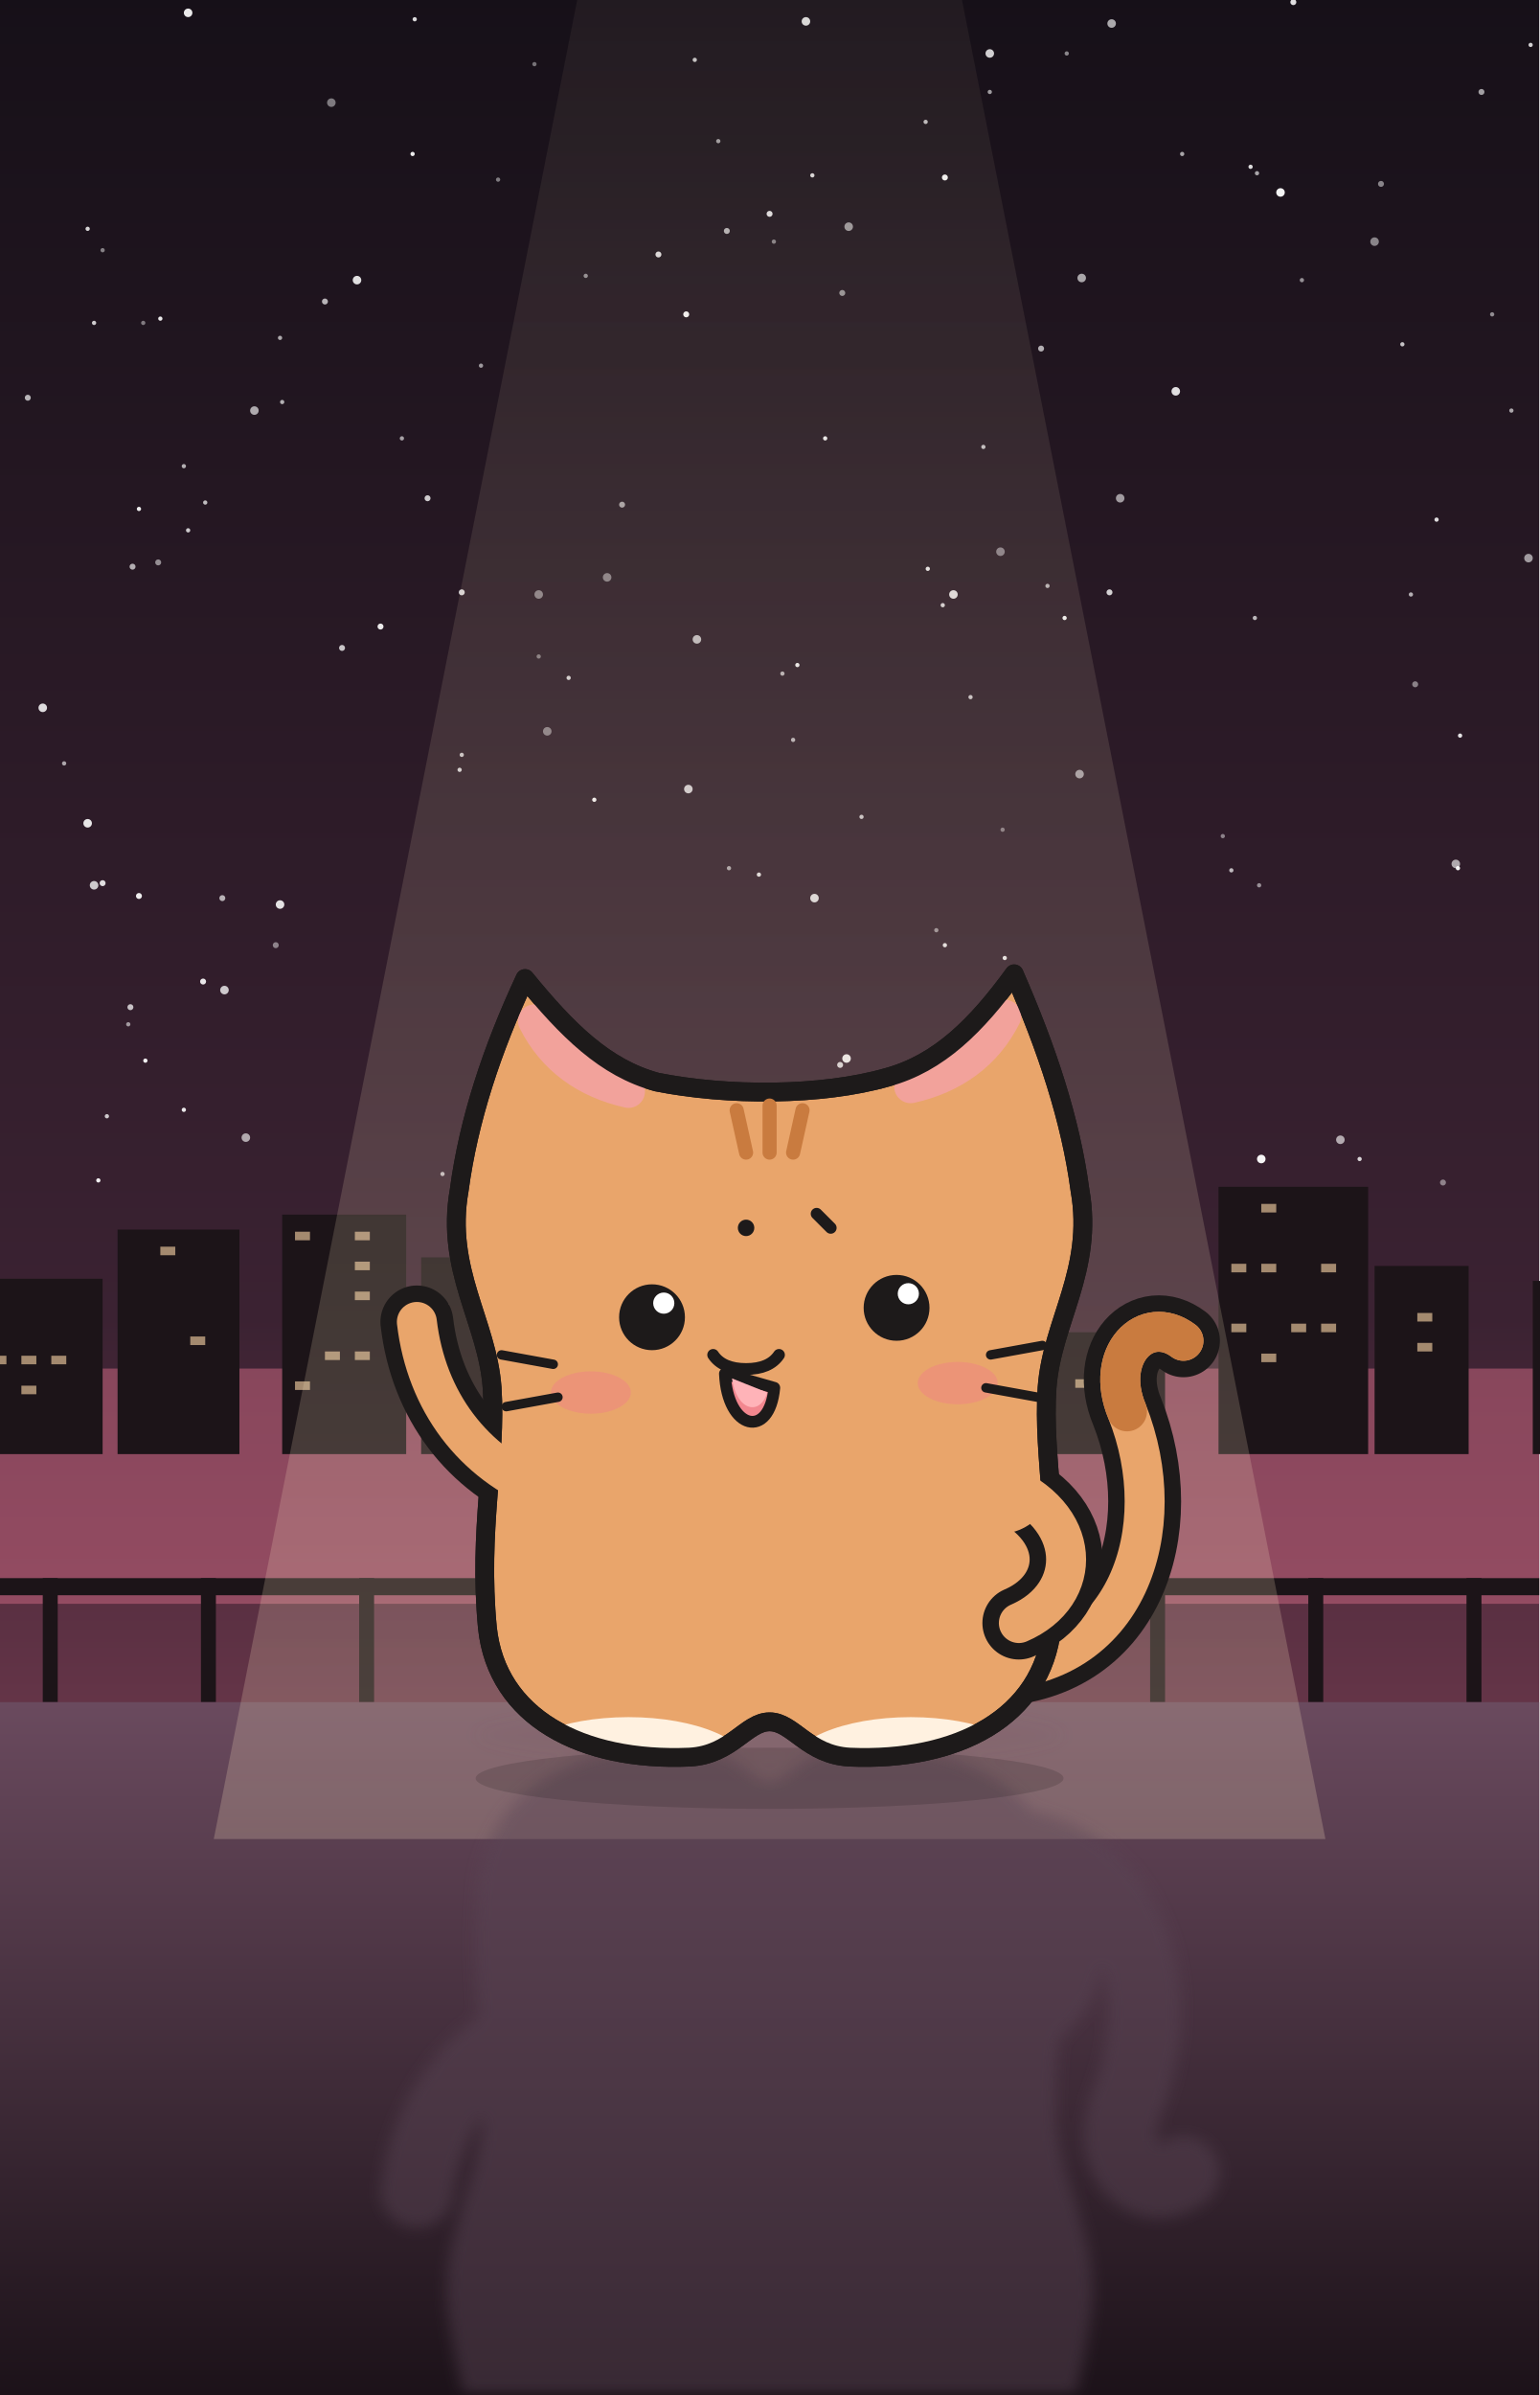
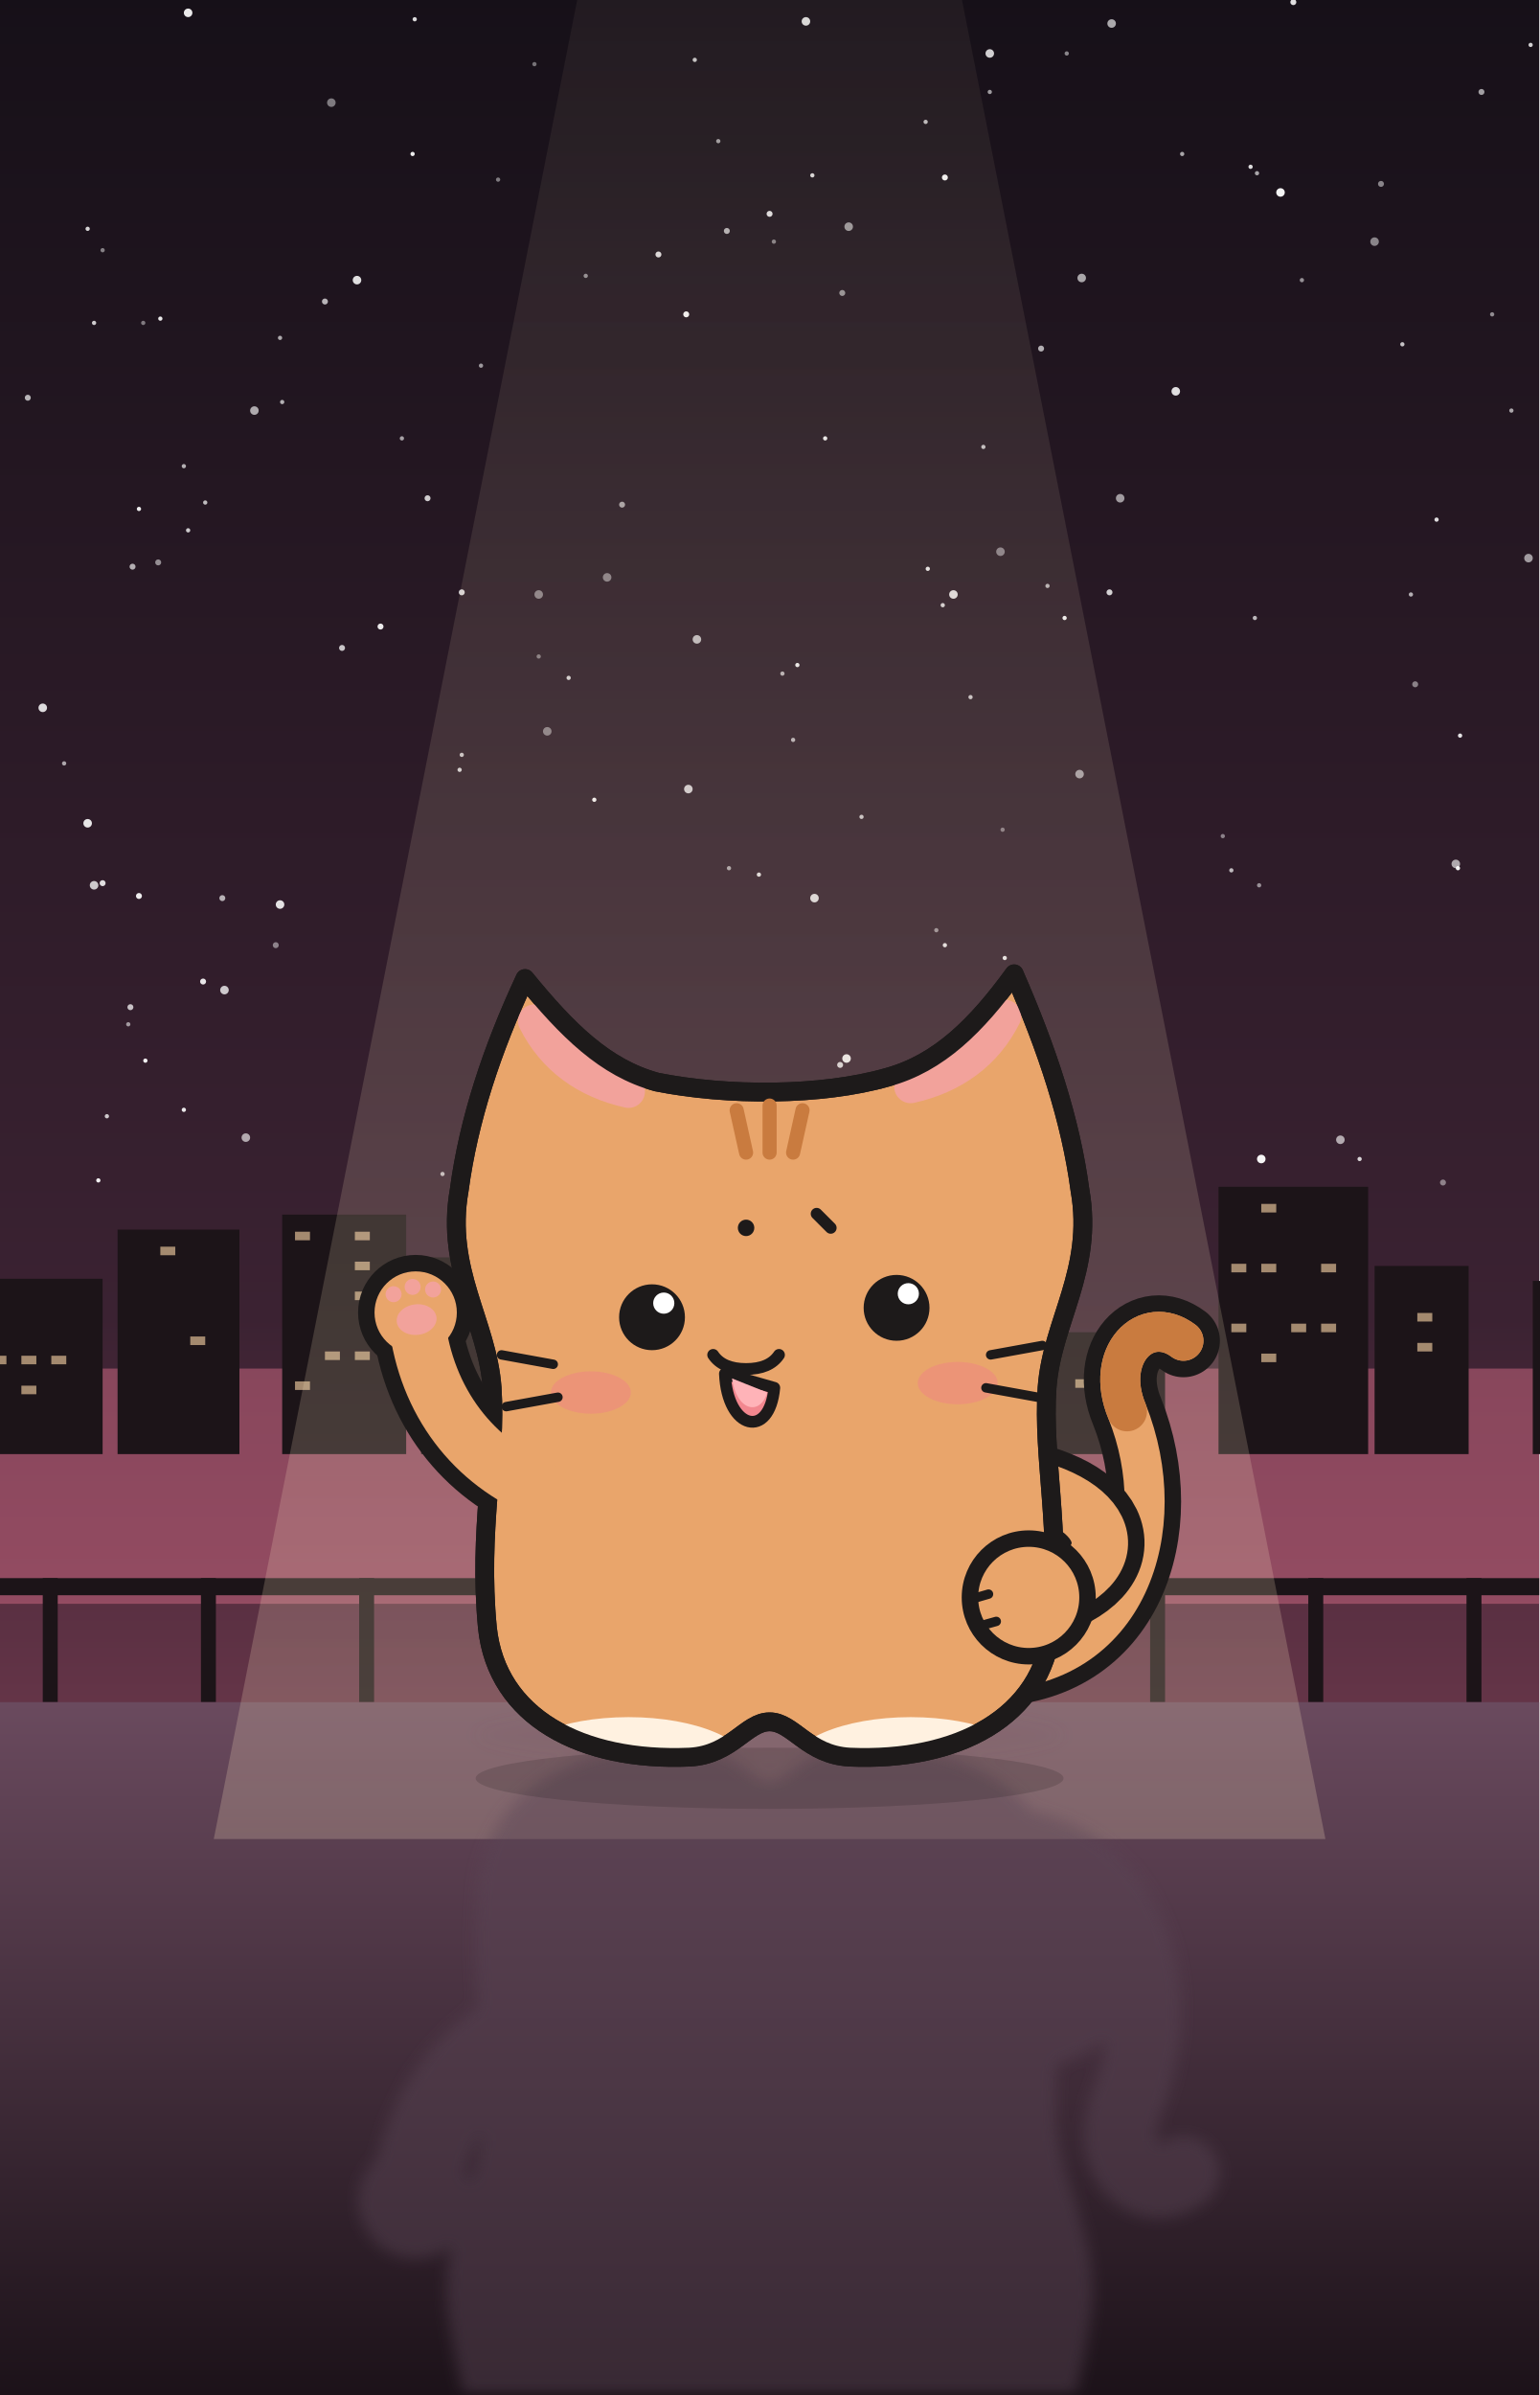
<svg xmlns="http://www.w3.org/2000/svg" viewBox="0 0 720 1120" width="720" height="1120">
  <defs>
    <clipPath id="tofu-clip">
      <path d="M200,432 C190,432 184,446 166,447 C120,449 84,430 80,392 C76,350 84,320 82,290 C80,262 62,240 68,206 C72,176 82,146 96,116 C114,138 130,154 152,160 C182,166 222,166 250,158 C272,152 288,136 304,114 C318,146 328,176 332,206 C338,240 320,262 318,290 C316,320 324,350 320,392 C316,430 280,449 234,447 C216,446 210,432 200,432 Z" />
    </clipPath>
    <mask id="tofu-arm-left-m" maskUnits="userSpaceOnUse" x="0" y="0" width="400" height="500">
      <rect width="400" height="500" fill="#fff" />
-       <circle cx="104" cy="334" r="40" fill="#000" clip-path="url(#tofu-clip)" />
+       <circle cx="104" cy="334" r="400" fill="#000" clip-path="url(#tofu-clip)" />
    </mask>
    <mask id="tofu-arm-right-m" maskUnits="userSpaceOnUse" x="0" y="0" width="400" height="500">
      <rect width="400" height="500" fill="#fff" />
-       <circle cx="298" cy="330" r="22" fill="#000" clip-path="url(#tofu-clip)" />
+       <circle cx="298" cy="330" r="400" fill="#000" clip-path="url(#tofu-clip)" />
    </mask>
    <linearGradient id="sky" x1="0" y1="0" x2="0" y2="1">
      <stop offset="0" stop-color="#161018" />
      <stop offset=".55" stop-color="#3b2232" />
      <stop offset="1" stop-color="#b0566f" />
    </linearGradient>
    <linearGradient id="floor" x1="0" y1="0" x2="0" y2="1">
      <stop offset="0" stop-color="#6a4a5e" />
      <stop offset="1" stop-color="#1c1219" />
    </linearGradient>
    <linearGradient id="beam" x1="0" y1="0" x2="0" y2="1">
      <stop offset="0" stop-color="#ffe7c2" stop-opacity=".05" />
      <stop offset="1" stop-color="#ffe7c2" stop-opacity=".22" />
    </linearGradient>
    <filter id="shade">
      <feColorMatrix type="matrix" values="0 0 0 0 .1  0 0 0 0 .06  0 0 0 0 .09  0 0 0 1 0" />
      <feGaussianBlur stdDeviation="3" />
    </filter>
    <g id="tofu">
      <g id="shadow" class="L-shadow">
        <ellipse cx="200" cy="456" rx="125" ry="13" fill="#000" opacity=".14" />
      </g>
      <g id="tail" class="L-tail" data-pivot="292 405">
        <path d="M292,410 C352,410 372,350 352,300 C342,276 360,258 376,270" fill="none" stroke="#1d1a1a" stroke-width="31" stroke-linecap="round" stroke-linejoin="round" />
        <path d="M292,410 C352,410 372,350 352,300 C342,276 360,258 376,270" fill="none" stroke="#e9a56b" stroke-width="17" stroke-linecap="round" stroke-linejoin="round" />
        <path d="M352,300 C342,276 360,258 376,270" fill="none" stroke="#c97b3f" stroke-width="17" stroke-linecap="round" />
      </g>
+       <g id="arm-right" class="L-arm-right" data-pivot="298 330">
+         <path d="M298,330 C346,336 356,366 314,378" fill="none" stroke="#1d1a1a" stroke-width="38" stroke-linecap="round" stroke-linejoin="round" />
+         <path d="M298,330 C346,336 356,366 314,378" fill="none" stroke="#e9a56b" stroke-width="24" stroke-linecap="round" stroke-linejoin="round" />
+       </g>
      <g id="body" class="L-body" data-pivot="200 440">
        <g id="body-base" class="L-body-base">
          <path d="M200,432 C190,432 184,446 166,447 C120,449 84,430 80,392 C76,350 84,320 82,290 C80,262 62,240 68,206 C72,176 82,146 96,116 C114,138 130,154 152,160 C182,166 222,166 250,158 C272,152 288,136 304,114 C318,146 328,176 332,206 C338,240 320,262 318,290 C316,320 324,350 320,392 C316,430 280,449 234,447 C216,446 210,432 200,432 Z" fill="#e9a56b" stroke="#1d1a1a" stroke-width="8" stroke-linejoin="round" stroke-linecap="round" />
          <g clip-path="url(#tofu-clip)">
            <path d="M100,134 C108,150 122,160 140,164 C122,158 108,148 100,134 Z" fill="#f2a29b" stroke="#f2a29b" stroke-width="14" stroke-linejoin="round" />
            <path d="M300,132 C292,148 278,158 260,162 C278,156 292,146 300,132 Z" fill="#f2a29b" stroke="#f2a29b" stroke-width="14" stroke-linejoin="round" />
            <ellipse cx="140" cy="452" rx="52" ry="22" fill="#fff1e0" />
            <ellipse cx="260" cy="452" rx="52" ry="22" fill="#fff1e0" />
          </g>
          <path d="M200,432 C190,432 184,446 166,447 C120,449 84,430 80,392 C76,350 84,320 82,290 C80,262 62,240 68,206 C72,176 82,146 96,116 C114,138 130,154 152,160 C182,166 222,166 250,158 C272,152 288,136 304,114 C318,146 328,176 332,206 C338,240 320,262 318,290 C316,320 324,350 320,392 C316,430 280,449 234,447 C216,446 210,432 200,432 Z" fill="none" stroke="#1d1a1a" stroke-width="8" stroke-linejoin="round" />
        </g>
        <g id="stripes" class="L-stripes">
          <path d="M186,172 l4,18 M200,170 v20 M214,172 l-4,18" fill="none" stroke="#c97b3f" stroke-width="6" stroke-linecap="round" stroke-linejoin="round" />
        </g>
        <g transform="translate(0,46)">
          <g id="brows" class="L-brows" data-pivot="205 174">
            <circle cx="190" cy="176" r="3.5" fill="#1d1a1a" />
            <path d="M220,170 l6,6" fill="none" stroke="#1d1a1a" stroke-width="5" stroke-linecap="round" stroke-linejoin="round" />
          </g>
          <g id="eyes" class="L-eyes" data-pivot="204 212">
            <circle cx="150" cy="214" r="14" fill="#1d1a1a" />
            <circle cx="155" cy="208" r="4.5" fill="#fff" />
            <circle cx="254" cy="210" r="14" fill="#1d1a1a" />
            <circle cx="259" cy="204" r="4.5" fill="#fff" />
          </g>
          <g id="blush" class="L-blush">
            <ellipse cx="124" cy="246" rx="17" ry="9" fill="#f07f86" opacity=".45" />
            <ellipse cx="280" cy="242" rx="17" ry="9" fill="#f07f86" opacity=".45" />
          </g>
          <g id="whiskers" class="L-whiskers">
            <path d="M108,234 l-22,-4 M110,248 l-22,4 M294,230 l22,-4 M292,244 l22,4" fill="none" stroke="#1d1a1a" stroke-width="4" stroke-linecap="round" stroke-linejoin="round" />
          </g>
          <g id="mouth-open" class="L-mouth-open" data-pivot="190 245">
            <path d="M190,236 q-10,0 -14,-6 M190,236 q10,0 14,-6" fill="none" stroke="#1d1a1a" stroke-width="5" stroke-linecap="round" stroke-linejoin="round" />
            <path d="M181,238 C182,262 200,266 202,244 Z" fill="#f2878f" stroke="#1d1a1a" stroke-width="5" stroke-linejoin="round" stroke-linecap="round" />
            <path d="M184,240 C186,254 196,256 199,246" fill="#ffb3b8" />
          </g>
          <g id="mouth-closed" class="L-mouth-closed" data-pivot="190 236" style="display:none">
            <path d="M176,232 q7,9 14,0 q7,9 14,0" fill="none" stroke="#1d1a1a" stroke-width="5" stroke-linecap="round" stroke-linejoin="round" />
          </g>
        </g>
      </g>
      <g id="arm-left" class="L-arm-left" data-pivot="104 334">
-         <path d="M104,334 C74,322 54,296 50,262" mask="url(#tofu-arm-left-m)" fill="none" stroke="#1d1a1a" stroke-width="31" stroke-linecap="round" stroke-linejoin="round" />
-         <path d="M104,334 C74,322 54,296 50,262" fill="none" stroke="#e9a56b" stroke-width="17" stroke-linecap="round" stroke-linejoin="round" />
-       </g>
-       <g id="arm-right" class="L-arm-right" data-pivot="298 330">
-         <path d="M298,330 C334,344 334,378 306,390" mask="url(#tofu-arm-right-m)" fill="none" stroke="#1d1a1a" stroke-width="31" stroke-linecap="round" stroke-linejoin="round" />
-         <path d="M298,330 C334,344 334,378 306,390" fill="none" stroke="#e9a56b" stroke-width="17" stroke-linecap="round" stroke-linejoin="round" />
+         <path d="M104,334 C74,322 54,296 50,262" mask="url(#tofu-arm-left-m)" fill="none" stroke="#1d1a1a" stroke-width="38" stroke-linecap="round" stroke-linejoin="round" />
+         <circle cx="49.5" cy="258.0" r="21" fill="#e9a56b" stroke="#1d1a1a" stroke-width="7" />
+         <path d="M104,334 C74,322 54,296 50,262" fill="none" stroke="#e9a56b" stroke-width="24" stroke-linecap="round" stroke-linejoin="round" />
+         <ellipse cx="49.9" cy="261.0" rx="6.5" ry="8.5" transform="rotate(-96.7 49.9 261.0)" fill="#f2a29b" />
+         <circle cx="40.1" cy="250.2" r="3.4" fill="#f2a29b" />
+         <circle cx="48.2" cy="247.1" r="3.4" fill="#f2a29b" />
+         <circle cx="56.9" cy="248.2" r="3.4" fill="#f2a29b" />
+       </g>
+       <g id="paw-right" class="L-paw-right" data-pivot="298 330">
+         <circle cx="310.2" cy="379.1" r="25" fill="#e9a56b" stroke="#1d1a1a" stroke-width="7" />
+         <path d="M287.8,391.7 L296.4,389.3" fill="none" stroke="#1d1a1a" stroke-width="4" stroke-linecap="round" stroke-linejoin="round" />
+         <path d="M284.5,380.2 L293.1,377.7" fill="none" stroke="#1d1a1a" stroke-width="4" stroke-linecap="round" stroke-linejoin="round" />
      </g>
    </g>
  </defs>
  <rect width="720" height="1120" fill="url(#sky)" />
  <circle cx="233" cy="84" r="1" fill="#fff" opacity="0.44" />
  <circle cx="386" cy="205" r="1" fill="#fff" opacity="0.90" />
  <circle cx="155" cy="48" r="2" fill="#fff" opacity="0.44" />
  <circle cx="65" cy="238" r="1" fill="#fff" opacity="0.92" />
  <circle cx="454" cy="326" r="1" fill="#fff" opacity="0.72" />
  <circle cx="286" cy="547" r="1" fill="#fff" opacity="0.71" />
  <circle cx="96" cy="235" r="1" fill="#fff" opacity="0.71" />
  <circle cx="403" cy="382" r="1" fill="#fff" opacity="0.72" />
  <circle cx="460" cy="209" r="1" fill="#fff" opacity="0.71" />
  <circle cx="446" cy="278" r="2" fill="#fff" opacity="0.83" />
  <circle cx="335" cy="517" r="1.4" fill="#fff" opacity="0.56" />
  <circle cx="572" cy="391" r="1" fill="#fff" opacity="0.45" />
  <circle cx="216" cy="277" r="1.4" fill="#fff" opacity="0.80" />
  <circle cx="207" cy="549" r="1" fill="#fff" opacity="0.68" />
  <circle cx="119" cy="192" r="2" fill="#fff" opacity="0.63" />
  <circle cx="693" cy="43" r="1.4" fill="#fff" opacity="0.59" />
  <circle cx="252" cy="278" r="2" fill="#fff" opacity="0.44" />
  <circle cx="67" cy="151" r="1" fill="#fff" opacity="0.43" />
  <circle cx="505" cy="362" r="2" fill="#fff" opacity="0.56" />
  <circle cx="278" cy="374" r="1" fill="#fff" opacity="0.92" />
  <circle cx="256" cy="342" r="2" fill="#fff" opacity="0.43" />
  <circle cx="553" cy="72" r="1" fill="#fff" opacity="0.62" />
  <circle cx="660" cy="278" r="1" fill="#fff" opacity="0.65" />
  <circle cx="396" cy="495" r="2" fill="#fff" opacity="0.88" />
  <circle cx="200" cy="233" r="1.4" fill="#fff" opacity="0.78" />
  <circle cx="274" cy="129" r="1" fill="#fff" opacity="0.50" />
  <circle cx="167" cy="131" r="2" fill="#fff" opacity="0.86" />
  <circle cx="131" cy="158" r="1" fill="#fff" opacity="0.63" />
  <circle cx="266" cy="317" r="1" fill="#fff" opacity="0.78" />
  <circle cx="371" cy="346" r="1" fill="#fff" opacity="0.65" />
  <circle cx="627" cy="533" r="2" fill="#fff" opacity="0.62" />
  <circle cx="284" cy="270" r="2" fill="#fff" opacity="0.43" />
  <circle cx="48" cy="117" r="1" fill="#fff" opacity="0.46" />
  <circle cx="433" cy="57" r="1" fill="#fff" opacity="0.70" />
  <circle cx="683" cy="344" r="1" fill="#fff" opacity="0.88" />
  <circle cx="442" cy="83" r="1.4" fill="#fff" opacity="0.93" />
  <circle cx="434" cy="266" r="1" fill="#fff" opacity="0.87" />
  <circle cx="715" cy="261" r="2" fill="#fff" opacity="0.57" />
  <circle cx="104" cy="420" r="1.4" fill="#fff" opacity="0.66" />
  <circle cx="498" cy="289" r="1" fill="#fff" opacity="0.92" />
  <circle cx="380" cy="82" r="1" fill="#fff" opacity="0.82" />
  <circle cx="215" cy="360" r="1" fill="#fff" opacity="0.78" />
  <circle cx="188" cy="205" r="1" fill="#fff" opacity="0.60" />
  <circle cx="160" cy="303" r="1.4" fill="#fff" opacity="0.75" />
  <circle cx="442" cy="442" r="1" fill="#fff" opacity="0.84" />
  <circle cx="589" cy="414" r="1" fill="#fff" opacity="0.51" />
  <circle cx="355" cy="409" r="1" fill="#fff" opacity="0.83" />
  <circle cx="340" cy="108" r="1.4" fill="#fff" opacity="0.65" />
  <circle cx="675" cy="553" r="1.4" fill="#fff" opacity="0.44" />
  <circle cx="74" cy="263" r="1.4" fill="#fff" opacity="0.51" />
  <circle cx="449" cy="504" r="1" fill="#fff" opacity="0.66" />
  <circle cx="470" cy="448" r="1" fill="#fff" opacity="0.86" />
  <circle cx="86" cy="218" r="1" fill="#fff" opacity="0.66" />
  <circle cx="129" cy="442" r="1.4" fill="#fff" opacity="0.45" />
  <circle cx="681" cy="404" r="2" fill="#fff" opacity="0.62" />
  <circle cx="682" cy="406" r="1" fill="#fff" opacity="0.95" />
  <circle cx="20" cy="331" r="2" fill="#fff" opacity="0.84" />
  <circle cx="105" cy="463" r="2" fill="#fff" opacity="0.76" />
  <circle cx="252" cy="307" r="1" fill="#fff" opacity="0.41" />
  <circle cx="576" cy="407" r="1" fill="#fff" opacity="0.69" />
  <circle cx="672" cy="243" r="1" fill="#fff" opacity="0.85" />
  <circle cx="152" cy="141" r="1.4" fill="#fff" opacity="0.68" />
  <circle cx="550" cy="183" r="2" fill="#fff" opacity="0.86" />
  <circle cx="44" cy="414" r="2" fill="#fff" opacity="0.76" />
  <circle cx="587" cy="289" r="1" fill="#fff" opacity="0.69" />
  <circle cx="377" cy="10" r="2" fill="#fff" opacity="0.83" />
  <circle cx="438" cy="435" r="1" fill="#fff" opacity="0.49" />
  <circle cx="341" cy="406" r="1" fill="#fff" opacity="0.58" />
  <circle cx="373" cy="311" r="1" fill="#fff" opacity="0.89" />
  <circle cx="41" cy="107" r="1" fill="#fff" opacity="0.82" />
  <circle cx="366" cy="315" r="1" fill="#fff" opacity="0.64" />
  <circle cx="441" cy="283" r="1" fill="#fff" opacity="0.78" />
  <circle cx="326" cy="299" r="2" fill="#fff" opacity="0.68" />
  <circle cx="178" cy="293" r="1.4" fill="#fff" opacity="0.91" />
  <circle cx="643" cy="113" r="2" fill="#fff" opacity="0.48" />
  <circle cx="88" cy="248" r="1" fill="#fff" opacity="0.77" />
  <circle cx="308" cy="119" r="1.4" fill="#fff" opacity="0.83" />
  <circle cx="646" cy="86" r="1.4" fill="#fff" opacity="0.48" />
  <circle cx="636" cy="542" r="1" fill="#fff" opacity="0.81" />
  <circle cx="68" cy="496" r="1" fill="#fff" opacity="0.94" />
  <circle cx="599" cy="90" r="2" fill="#fff" opacity="0.95" />
  <circle cx="291" cy="236" r="1.4" fill="#fff" opacity="0.58" />
  <circle cx="520" cy="11" r="2" fill="#fff" opacity="0.64" />
  <circle cx="13" cy="186" r="1.4" fill="#fff" opacity="0.68" />
  <circle cx="46" cy="552" r="1" fill="#fff" opacity="0.93" />
  <circle cx="75" cy="149" r="1" fill="#fff" opacity="0.90" />
  <circle cx="131" cy="423" r="2" fill="#fff" opacity="0.87" />
  <circle cx="487" cy="530" r="2" fill="#fff" opacity="0.48" />
  <circle cx="662" cy="320" r="1.4" fill="#fff" opacity="0.45" />
  <circle cx="41" cy="385" r="2" fill="#fff" opacity="0.89" />
  <circle cx="194" cy="9" r="1" fill="#fff" opacity="0.84" />
  <circle cx="60" cy="479" r="1" fill="#fff" opacity="0.55" />
  <circle cx="88" cy="6" r="2" fill="#fff" opacity="0.91" />
  <circle cx="193" cy="72" r="1" fill="#fff" opacity="0.92" />
  <circle cx="698" cy="147" r="1" fill="#fff" opacity="0.51" />
  <circle cx="225" cy="171" r="1" fill="#fff" opacity="0.56" />
  <circle cx="360" cy="100" r="1.4" fill="#fff" opacity="0.84" />
  <circle cx="716" cy="21" r="1" fill="#fff" opacity="0.80" />
  <circle cx="397" cy="106" r="2" fill="#fff" opacity="0.54" />
  <circle cx="322" cy="369" r="2" fill="#fff" opacity="0.76" />
  <circle cx="393" cy="498" r="1.4" fill="#fff" opacity="0.78" />
  <circle cx="707" cy="192" r="1" fill="#fff" opacity="0.62" />
  <circle cx="250" cy="30" r="1" fill="#fff" opacity="0.41" />
  <circle cx="450" cy="493" r="2" fill="#fff" opacity="0.49" />
  <circle cx="61" cy="471" r="1.4" fill="#fff" opacity="0.73" />
  <circle cx="499" cy="25" r="1" fill="#fff" opacity="0.49" />
  <circle cx="321" cy="147" r="1.4" fill="#fff" opacity="0.93" />
  <circle cx="394" cy="137" r="1.4" fill="#fff" opacity="0.52" />
  <circle cx="132" cy="188" r="1" fill="#fff" opacity="0.66" />
  <circle cx="362" cy="113" r="1" fill="#fff" opacity="0.45" />
  <circle cx="588" cy="81" r="1" fill="#fff" opacity="0.62" />
  <circle cx="216" cy="353" r="1" fill="#fff" opacity="0.72" />
  <circle cx="381" cy="420" r="2" fill="#fff" opacity="0.82" />
  <circle cx="519" cy="277" r="1.4" fill="#fff" opacity="0.80" />
  <circle cx="463" cy="25" r="2" fill="#fff" opacity="0.80" />
  <circle cx="585" cy="78" r="1" fill="#fff" opacity="0.85" />
  <circle cx="421" cy="500" r="1" fill="#fff" opacity="0.45" />
  <circle cx="30" cy="357" r="1" fill="#fff" opacity="0.61" />
  <circle cx="325" cy="28" r="1" fill="#fff" opacity="0.74" />
  <circle cx="490" cy="274" r="1" fill="#fff" opacity="0.65" />
  <circle cx="50" cy="522" r="1" fill="#fff" opacity="0.76" />
  <circle cx="48" cy="413" r="1.4" fill="#fff" opacity="0.85" />
  <circle cx="609" cy="131" r="1" fill="#fff" opacity="0.53" />
  <circle cx="468" cy="258" r="2" fill="#fff" opacity="0.44" />
  <circle cx="656" cy="161" r="1" fill="#fff" opacity="0.74" />
  <circle cx="463" cy="43" r="1" fill="#fff" opacity="0.58" />
  <circle cx="469" cy="388" r="1" fill="#fff" opacity="0.41" />
  <circle cx="44" cy="151" r="1" fill="#fff" opacity="0.78" />
  <circle cx="487" cy="163" r="1.4" fill="#fff" opacity="0.66" />
  <circle cx="336" cy="66" r="1" fill="#fff" opacity="0.57" />
  <circle cx="62" cy="265" r="1.4" fill="#fff" opacity="0.65" />
  <circle cx="590" cy="542" r="2" fill="#fff" opacity="0.95" />
  <circle cx="279" cy="513" r="1" fill="#fff" opacity="0.44" />
  <circle cx="65" cy="419" r="1.4" fill="#fff" opacity="0.92" />
  <circle cx="95" cy="459" r="1.4" fill="#fff" opacity="0.89" />
  <circle cx="506" cy="130" r="2" fill="#fff" opacity="0.62" />
  <circle cx="115" cy="532" r="2" fill="#fff" opacity="0.62" />
  <circle cx="524" cy="233" r="2" fill="#fff" opacity="0.57" />
  <circle cx="605" cy="1" r="1.4" fill="#fff" opacity="0.86" />
  <circle cx="86" cy="519" r="1" fill="#fff" opacity="0.90" />
  <rect x="0" y="640" width="720" height="110" fill="#c3627c" opacity=".55" />
  <rect x="-10" y="598" width="58" height="82" fill="#1c1418" />
  <rect x="-4" y="634" width="7" height="4" fill="#ffd9a8" opacity=".6" />
  <rect x="10" y="634" width="7" height="4" fill="#ffd9a8" opacity=".6" />
  <rect x="24" y="634" width="7" height="4" fill="#ffd9a8" opacity=".6" />
  <rect x="10" y="648" width="7" height="4" fill="#ffd9a8" opacity=".6" />
  <rect x="55" y="575" width="57" height="105" fill="#1c1418" />
  <rect x="75" y="583" width="7" height="4" fill="#ffd9a8" opacity=".6" />
  <rect x="89" y="625" width="7" height="4" fill="#ffd9a8" opacity=".6" />
  <rect x="132" y="568" width="58" height="112" fill="#1c1418" />
  <rect x="138" y="576" width="7" height="4" fill="#ffd9a8" opacity=".6" />
  <rect x="166" y="576" width="7" height="4" fill="#ffd9a8" opacity=".6" />
  <rect x="166" y="590" width="7" height="4" fill="#ffd9a8" opacity=".6" />
  <rect x="166" y="604" width="7" height="4" fill="#ffd9a8" opacity=".6" />
  <rect x="152" y="632" width="7" height="4" fill="#ffd9a8" opacity=".6" />
  <rect x="166" y="632" width="7" height="4" fill="#ffd9a8" opacity=".6" />
  <rect x="138" y="646" width="7" height="4" fill="#ffd9a8" opacity=".6" />
  <rect x="197" y="588" width="68" height="92" fill="#1c1418" />
  <rect x="231" y="596" width="7" height="4" fill="#ffd9a8" opacity=".6" />
  <rect x="245" y="596" width="7" height="4" fill="#ffd9a8" opacity=".6" />
  <rect x="203" y="610" width="7" height="4" fill="#ffd9a8" opacity=".6" />
  <rect x="231" y="610" width="7" height="4" fill="#ffd9a8" opacity=".6" />
  <rect x="245" y="610" width="7" height="4" fill="#ffd9a8" opacity=".6" />
  <rect x="203" y="624" width="7" height="4" fill="#ffd9a8" opacity=".6" />
  <rect x="275" y="649" width="88" height="31" fill="#1c1418" />
  <rect x="378" y="632" width="57" height="48" fill="#1c1418" />
  <rect x="398" y="640" width="7" height="4" fill="#ffd9a8" opacity=".6" />
  <rect x="455" y="623" width="90" height="57" fill="#1c1418" />
  <rect x="475" y="631" width="7" height="4" fill="#ffd9a8" opacity=".6" />
  <rect x="503" y="645" width="7" height="4" fill="#ffd9a8" opacity=".6" />
  <rect x="570" y="555" width="70" height="125" fill="#1c1418" />
  <rect x="590" y="563" width="7" height="4" fill="#ffd9a8" opacity=".6" />
  <rect x="576" y="591" width="7" height="4" fill="#ffd9a8" opacity=".6" />
  <rect x="590" y="591" width="7" height="4" fill="#ffd9a8" opacity=".6" />
  <rect x="618" y="591" width="7" height="4" fill="#ffd9a8" opacity=".6" />
  <rect x="576" y="619" width="7" height="4" fill="#ffd9a8" opacity=".6" />
  <rect x="604" y="619" width="7" height="4" fill="#ffd9a8" opacity=".6" />
  <rect x="618" y="619" width="7" height="4" fill="#ffd9a8" opacity=".6" />
  <rect x="590" y="633" width="7" height="4" fill="#ffd9a8" opacity=".6" />
  <rect x="643" y="592" width="44" height="88" fill="#1c1418" />
  <rect x="663" y="614" width="7" height="4" fill="#ffd9a8" opacity=".6" />
  <rect x="663" y="628" width="7" height="4" fill="#ffd9a8" opacity=".6" />
  <rect x="717" y="599" width="60" height="81" fill="#1c1418" />
  <rect x="737" y="607" width="7" height="4" fill="#ffd9a8" opacity=".6" />
  <rect x="751" y="607" width="7" height="4" fill="#ffd9a8" opacity=".6" />
  <rect x="751" y="621" width="7" height="4" fill="#ffd9a8" opacity=".6" />
  <rect x="751" y="635" width="7" height="4" fill="#ffd9a8" opacity=".6" />
  <rect x="737" y="649" width="7" height="4" fill="#ffd9a8" opacity=".6" />
  <rect x="751" y="649" width="7" height="4" fill="#ffd9a8" opacity=".6" />
  <rect x="0" y="738" width="720" height="8" fill="#1c1418" />
  <rect x="20" y="738" width="7" height="58" fill="#1c1418" />
  <rect x="94" y="738" width="7" height="58" fill="#1c1418" />
  <rect x="168" y="738" width="7" height="58" fill="#1c1418" />
  <rect x="242" y="738" width="7" height="58" fill="#1c1418" />
  <rect x="316" y="738" width="7" height="58" fill="#1c1418" />
  <rect x="390" y="738" width="7" height="58" fill="#1c1418" />
  <rect x="464" y="738" width="7" height="58" fill="#1c1418" />
  <rect x="538" y="738" width="7" height="58" fill="#1c1418" />
  <rect x="612" y="738" width="7" height="58" fill="#1c1418" />
  <rect x="686" y="738" width="7" height="58" fill="#1c1418" />
  <rect x="0" y="796" width="720" height="324" fill="url(#floor)" />
  <path d="M270,0 L450,0 L620,860 L100,860 Z" fill="url(#beam)" />
  <g transform="translate(140,1313) scale(1.1,-1.1)" filter="url(#shade)" opacity=".45">
    <use href="#tofu" />
  </g>
  <g transform="translate(140,330) scale(1.1)">
    <use href="#tofu" />
  </g>
</svg>
